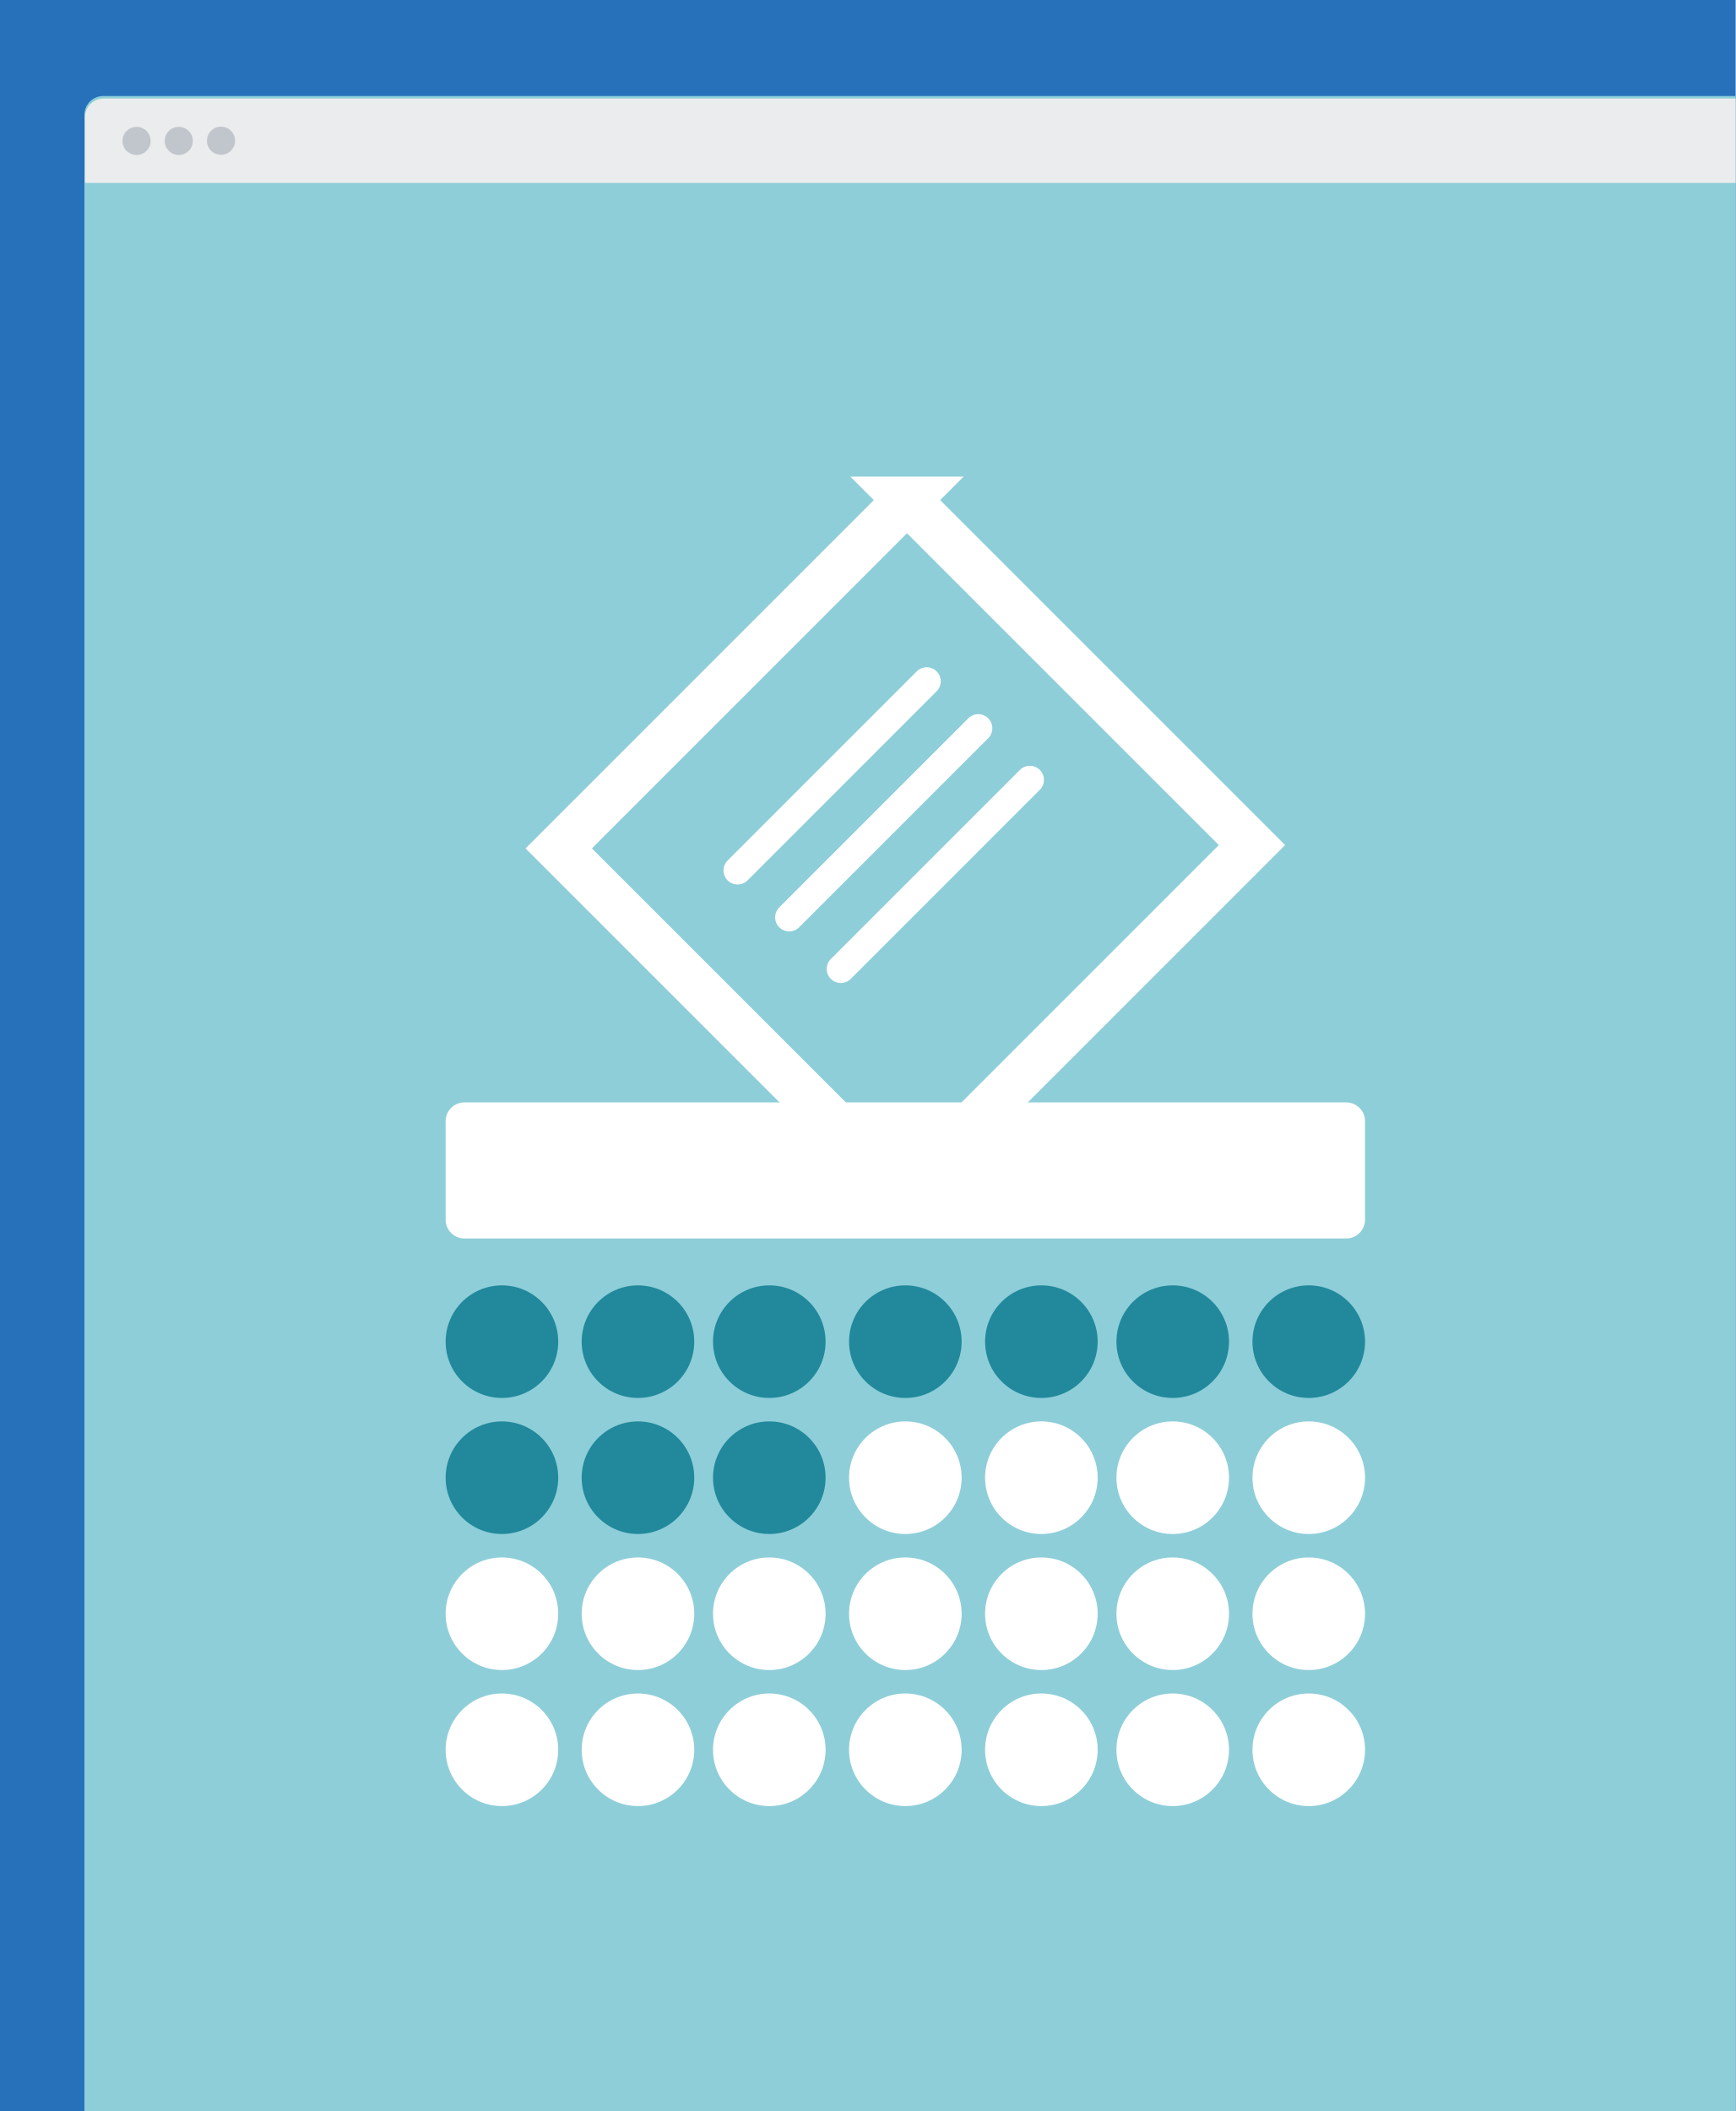
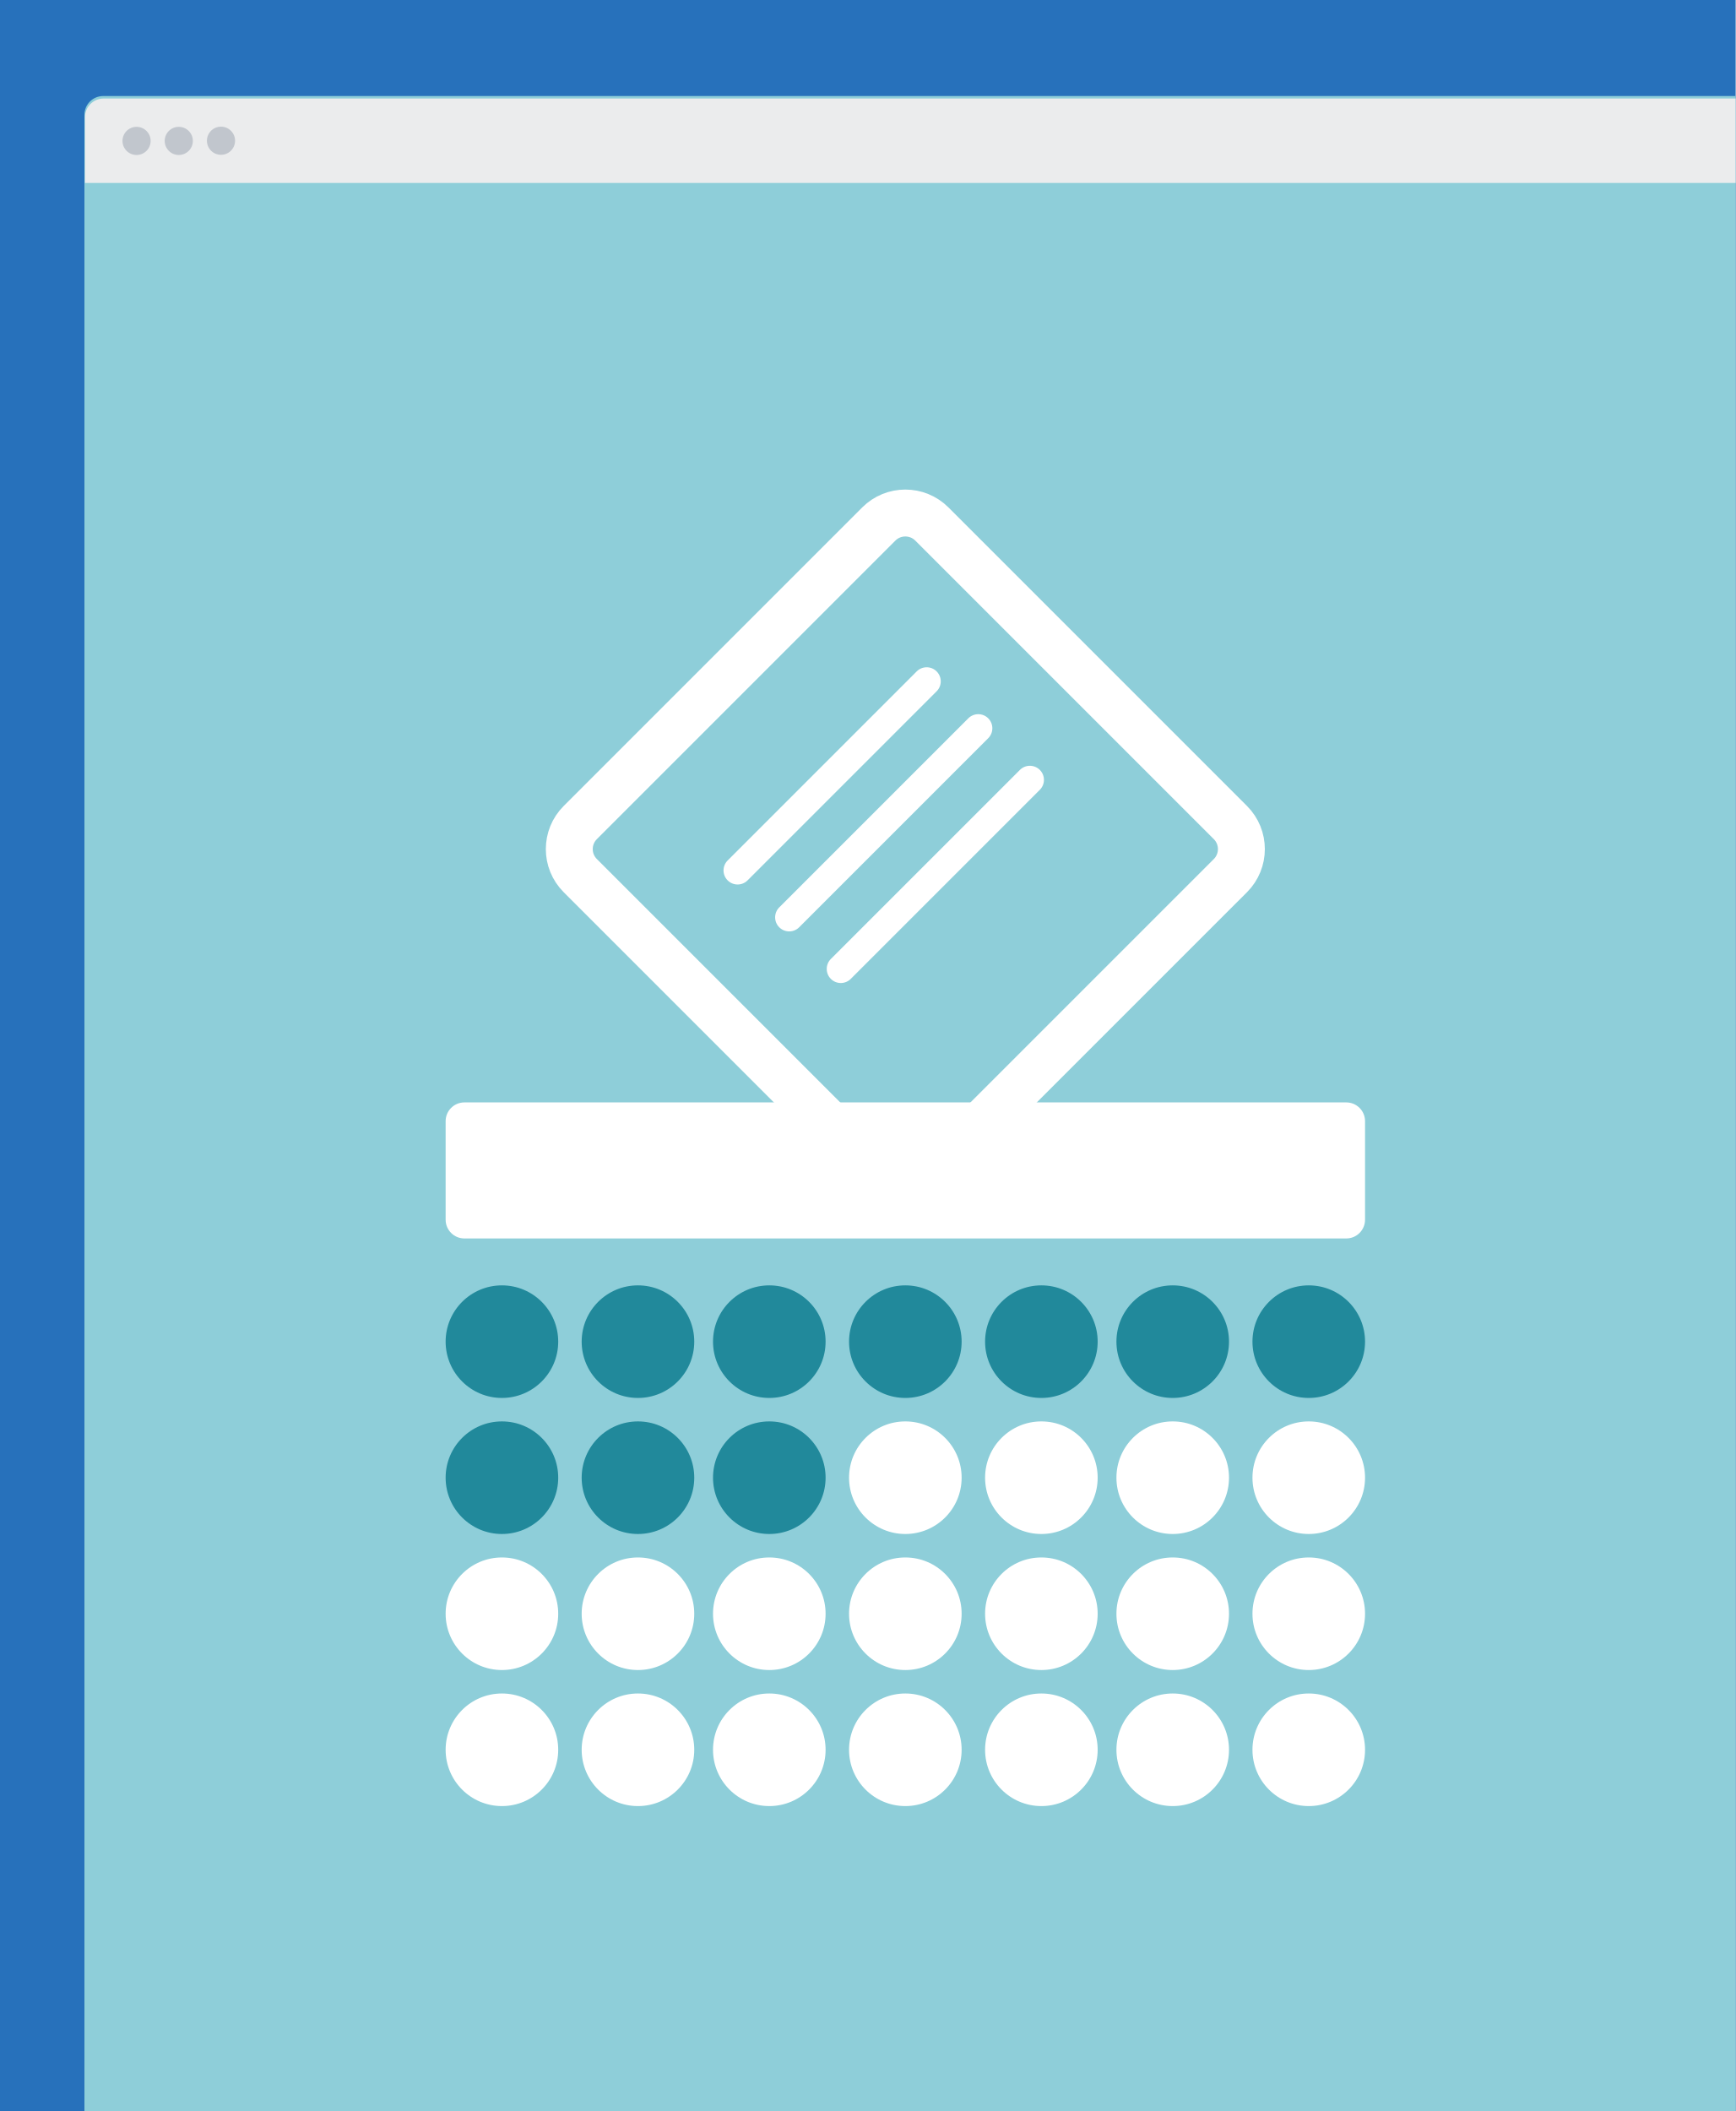
<svg xmlns="http://www.w3.org/2000/svg" xmlns:xlink="http://www.w3.org/1999/xlink" width="370" height="450" viewBox="0 0 370 450">
  <defs>
    <path id="a" d="M0 0h370v450H0z" />
  </defs>
  <g fill="none" fill-rule="evenodd">
    <mask id="b" fill="#fff">
      <use xlink:href="#a" />
    </mask>
    <use fill="#2771BB" xlink:href="#a" />
    <path fill="#8ECED9" fill-rule="nonzero" d="M22 20.472h532a4 4 0 0 1 4 4v422a4 4 0 0 1-4 4H18v-426a4 4 0 0 1 4-4z" mask="url(#b)" />
    <g fill-rule="nonzero" mask="url(#b)">
      <path fill="#EBECED" d="M22.112 21h532a4 4 0 0 1 4 4v14h-540V25a4 4 0 0 1 4-4z" />
      <g fill="#C1C6CD" transform="translate(26.112 27)">
        <circle cx="21" cy="3" r="3" />
        <circle cx="12" cy="3.037" r="3" />
        <circle cx="3" cy="3.037" r="3" />
      </g>
    </g>
    <g mask="url(#b)">
-       <g transform="translate(95 101)">
-         <rect width="196" height="29" y="134" fill="#FFF" rx="4" />
-         <path stroke="#FFF" stroke-width="10" d="M98.354 5.607L24.107 79.854l73.54 73.539 74.246-74.247-73.54-73.539z" />
-       </g>
+       <rect width="196" height="29" fill="#FFF" rx="4" transform="translate(95 235)" />
      <path fill="#FFF" d="M193 327c-6.627 0-12-5.373-12-12s5.373-12 12-12 12 5.373 12 12-5.373 12-12 12zm29 0c-6.627 0-12-5.373-12-12s5.373-12 12-12 12 5.373 12 12-5.373 12-12 12zm28 0c-6.627 0-12-5.373-12-12s5.373-12 12-12 12 5.373 12 12-5.373 12-12 12zm29 0c-6.627 0-12-5.373-12-12s5.373-12 12-12 12 5.373 12 12-5.373 12-12 12zm-172 29c-6.627 0-12-5.373-12-12s5.373-12 12-12 12 5.373 12 12-5.373 12-12 12zm29 0c-6.627 0-12-5.373-12-12s5.373-12 12-12 12 5.373 12 12-5.373 12-12 12zm28 0c-6.627 0-12-5.373-12-12s5.373-12 12-12 12 5.373 12 12-5.373 12-12 12zm29 0c-6.627 0-12-5.373-12-12s5.373-12 12-12 12 5.373 12 12-5.373 12-12 12zm29 0c-6.627 0-12-5.373-12-12s5.373-12 12-12 12 5.373 12 12-5.373 12-12 12zm28 0c-6.627 0-12-5.373-12-12s5.373-12 12-12 12 5.373 12 12-5.373 12-12 12zm29 0c-6.627 0-12-5.373-12-12s5.373-12 12-12 12 5.373 12 12-5.373 12-12 12zm-172 29c-6.627 0-12-5.373-12-12s5.373-12 12-12 12 5.373 12 12-5.373 12-12 12zm29 0c-6.627 0-12-5.373-12-12s5.373-12 12-12 12 5.373 12 12-5.373 12-12 12zm28 0c-6.627 0-12-5.373-12-12s5.373-12 12-12 12 5.373 12 12-5.373 12-12 12zm29 0c-6.627 0-12-5.373-12-12s5.373-12 12-12 12 5.373 12 12-5.373 12-12 12zm29 0c-6.627 0-12-5.373-12-12s5.373-12 12-12 12 5.373 12 12-5.373 12-12 12zm28 0c-6.627 0-12-5.373-12-12s5.373-12 12-12 12 5.373 12 12-5.373 12-12 12zm29 0c-6.627 0-12-5.373-12-12s5.373-12 12-12 12 5.373 12 12-5.373 12-12 12z" />
      <path fill="#21899B" d="M107 298c-6.627 0-12-5.373-12-12s5.373-12 12-12 12 5.373 12 12-5.373 12-12 12zm29 0c-6.627 0-12-5.373-12-12s5.373-12 12-12 12 5.373 12 12-5.373 12-12 12zm28 0c-6.627 0-12-5.373-12-12s5.373-12 12-12 12 5.373 12 12-5.373 12-12 12zm29 0c-6.627 0-12-5.373-12-12s5.373-12 12-12 12 5.373 12 12-5.373 12-12 12zm29 0c-6.627 0-12-5.373-12-12s5.373-12 12-12 12 5.373 12 12-5.373 12-12 12zm28 0c-6.627 0-12-5.373-12-12s5.373-12 12-12 12 5.373 12 12-5.373 12-12 12zm29 0c-6.627 0-12-5.373-12-12s5.373-12 12-12 12 5.373 12 12-5.373 12-12 12zm-172 29c-6.627 0-12-5.373-12-12s5.373-12 12-12 12 5.373 12 12-5.373 12-12 12zm29 0c-6.627 0-12-5.373-12-12s5.373-12 12-12 12 5.373 12 12-5.373 12-12 12zm28 0c-6.627 0-12-5.373-12-12s5.373-12 12-12 12 5.373 12 12-5.373 12-12 12z" />
-       <path fill="#FFF" d="M155.121 183.426l40.305-40.305a3 3 0 0 1 4.243 4.243l-40.305 40.305a3 3 0 0 1-4.243-4.243zm11 10l40.305-40.305a3 3 0 0 1 4.243 4.243l-40.305 40.305a3 3 0 0 1-4.243-4.243zm11 11l40.305-40.305a3 3 0 0 1 4.243 4.243l-40.305 40.305a3 3 0 0 1-4.243-4.243z" />
    </g>
+     <path fill="#FFF" d="M155.121 183.426l40.305-40.305a3 3 0 1 1 4.243 4.243l-40.305 40.305a3 3 0 0 1-4.243-4.243zm11 10l40.305-40.305a3 3 0 1 1 4.243 4.243l-40.305 40.305a3 3 0 0 1-4.243-4.243zm11 11l40.305-40.305a3 3 0 1 1 4.243 4.243l-40.305 40.305a3 3 0 0 1-4.243-4.243z" mask="url(#b)" />
+     <rect width="106" height="106" x="140" y="128" stroke="#FFF" stroke-width="10" mask="url(#b)" rx="8" transform="rotate(-45 193 181)" />
  </g>
</svg>
